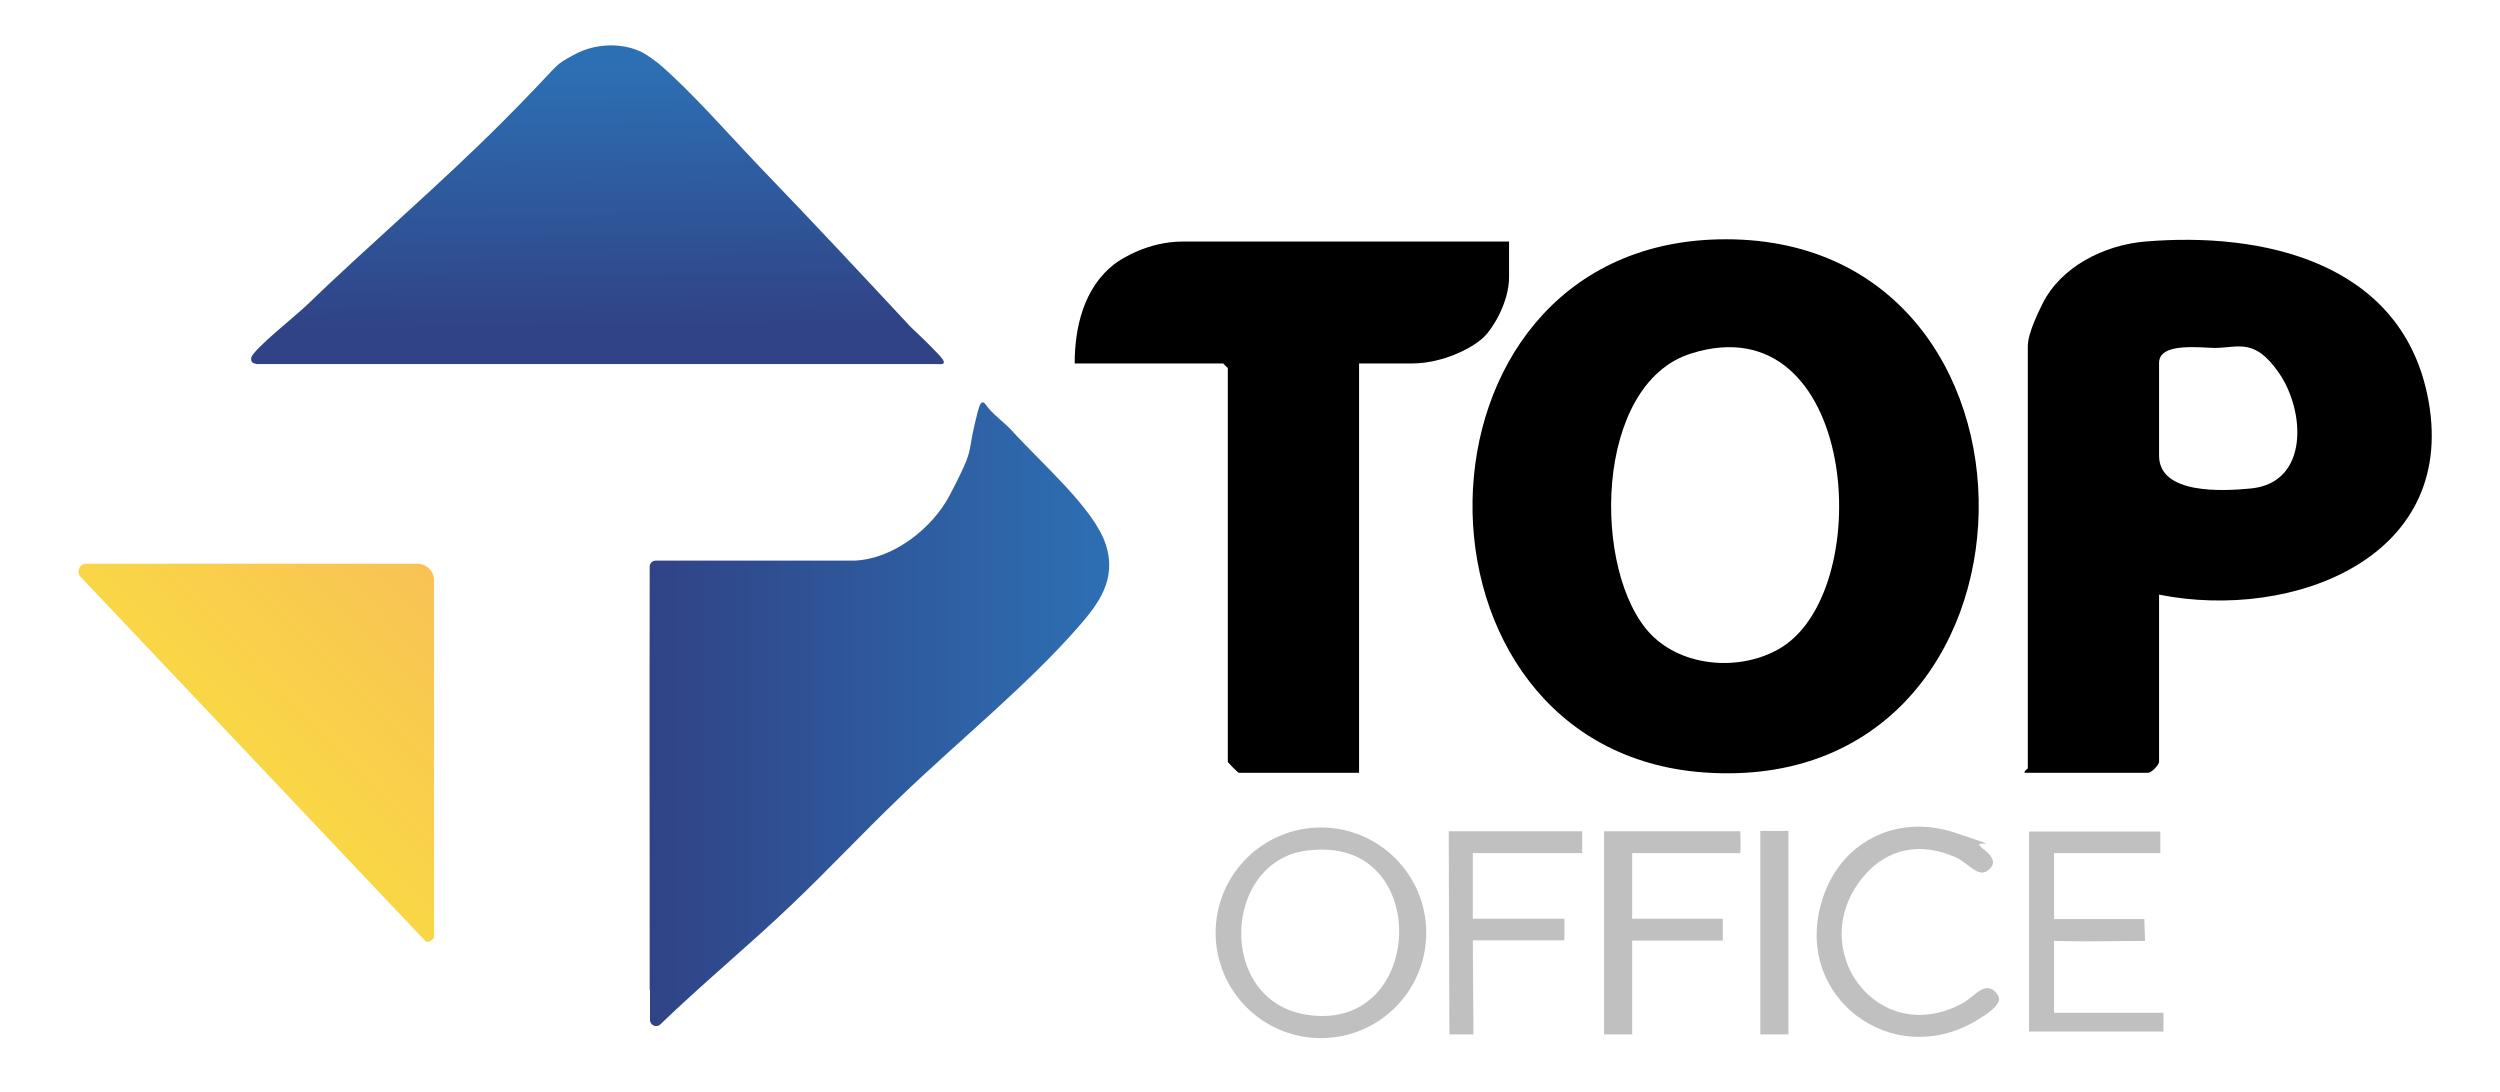
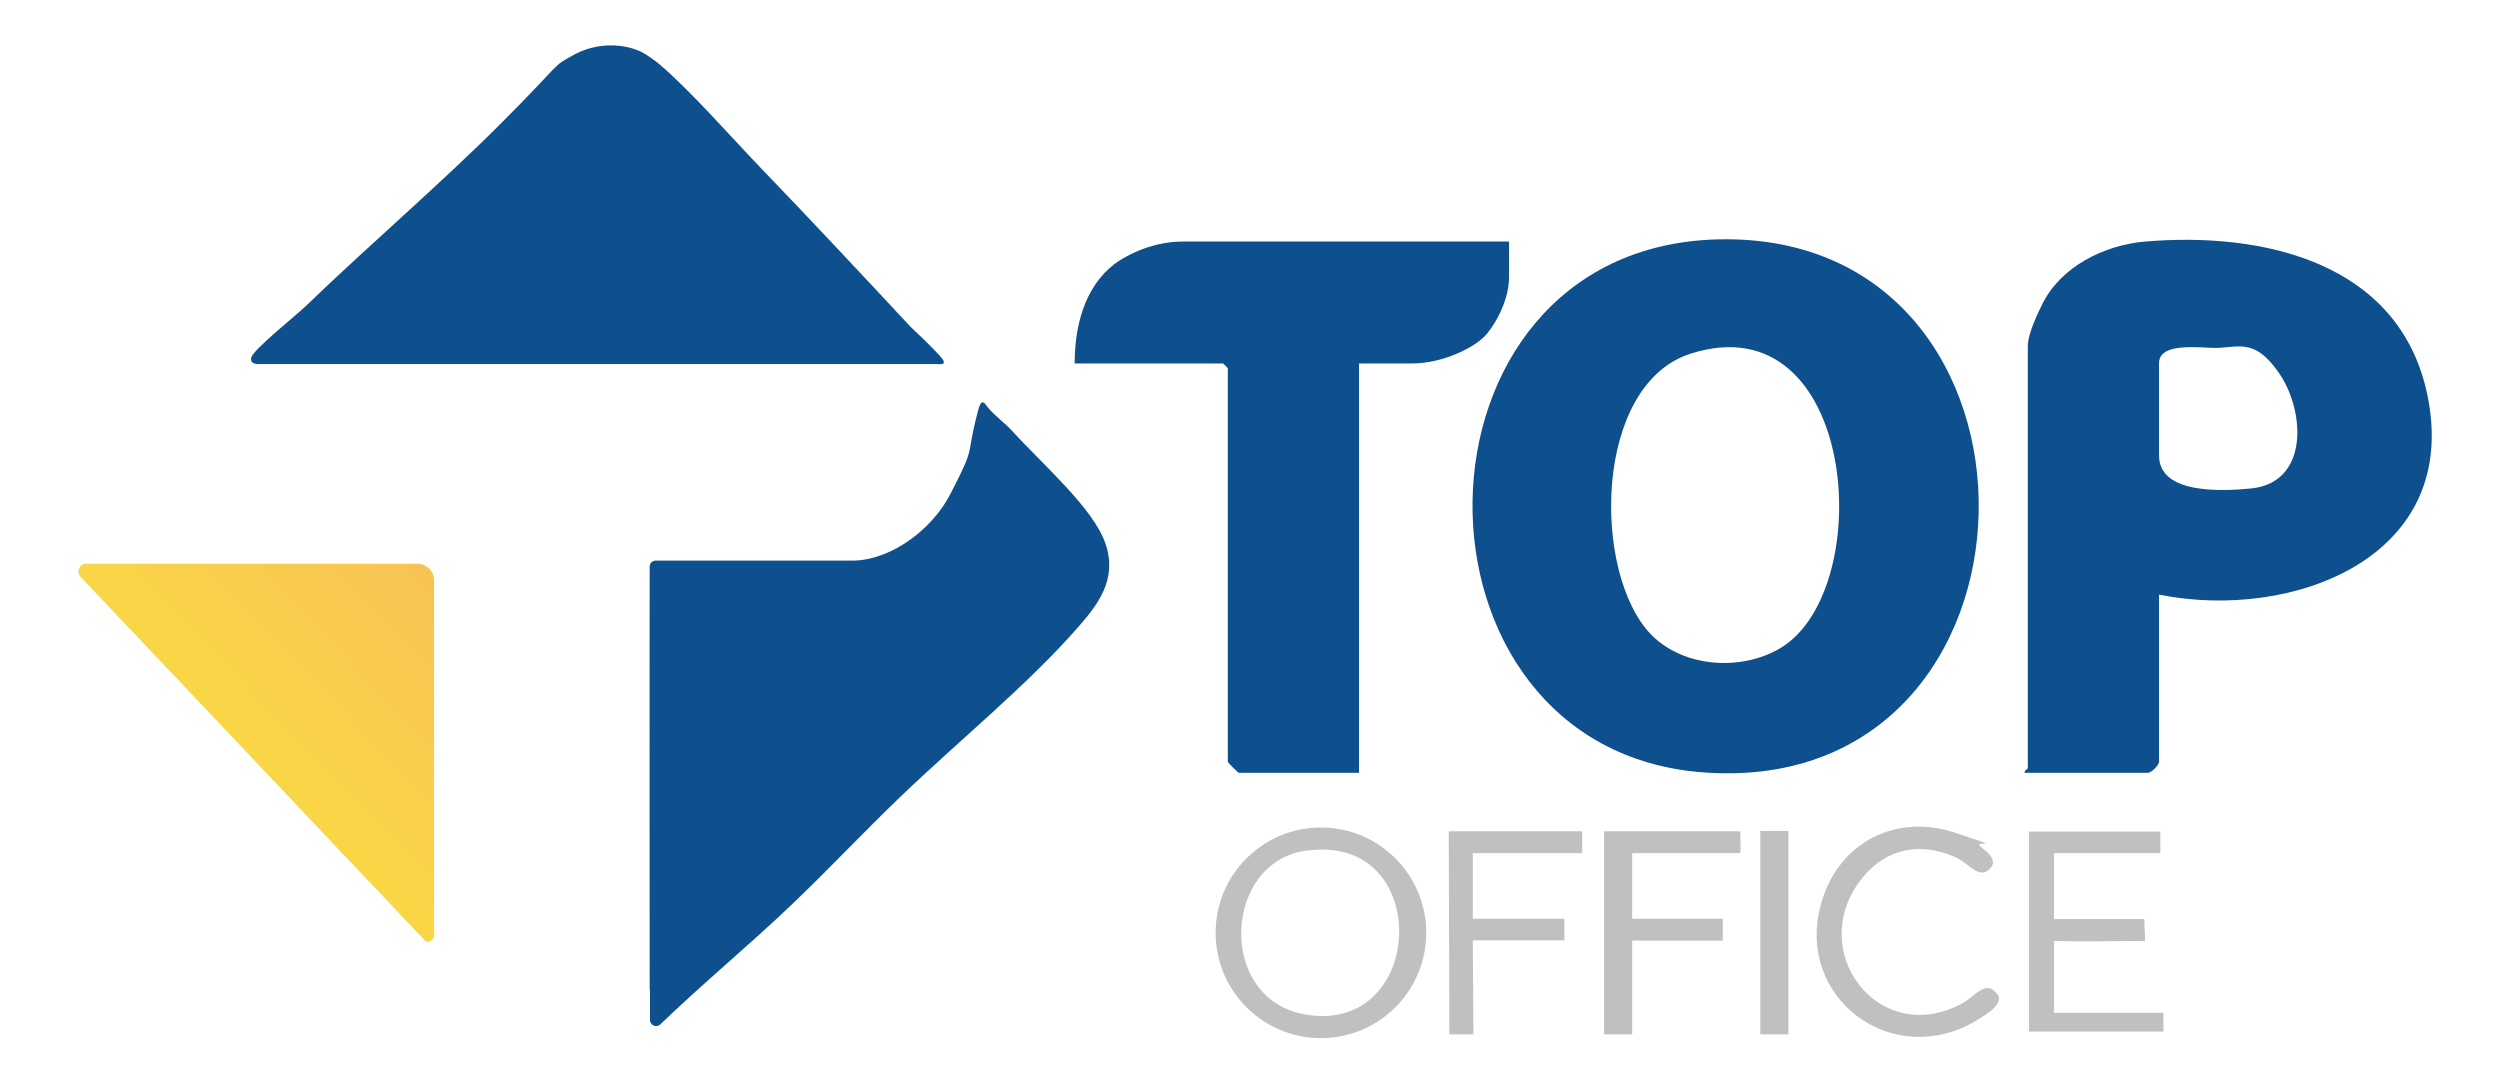
<svg xmlns="http://www.w3.org/2000/svg" id="Calque_1" version="1.1" viewBox="0 0 800 349.2">
  <defs>
    <style>
      .st0 {
-         fill: url(#Dégradé_sans_nom_2);
+         fill: #0d508d;
      }

      .st1 {
        fill: url(#Dégradé_sans_nom_3);
      }

      .st2 {
-         fill: url(#Dégradé_sans_nom);
-       }
- 
-       .st3 {
        fill: silver;
      }
    </style>
-     <linearGradient id="Dégradé_sans_nom" data-name="Dégradé sans nom" x1="191.1" y1="520.6" x2="190.4" y2="438.1" gradientTransform="translate(0 -416)" gradientUnits="userSpaceOnUse">
-       <stop offset="0" stop-color="#304386" />
-       <stop offset="1" stop-color="#2d6fb3" />
-     </linearGradient>
-     <linearGradient id="Dégradé_sans_nom_2" data-name="Dégradé sans nom 2" x1="207.9" y1="644.5" x2="355" y2="644.5" gradientTransform="translate(0 -416)" gradientUnits="userSpaceOnUse">
-       <stop offset="0" stop-color="#304386" />
-       <stop offset="1" stop-color="#2d6fb3" />
-     </linearGradient>
-     <linearGradient id="Dégradé_sans_nom_3" data-name="Dégradé sans nom 3" x1="144.3" y1="596.3" x2="81.6" y2="657.4" gradientTransform="translate(0 -416)" gradientUnits="userSpaceOnUse">
+     <linearGradient id="Dégradé_sans_nom_3" data-name="Dégradé sans nom 3" x1="144.3" y1="-244.3" x2="81.6" y2="-305.4" gradientTransform="translate(0 -64) scale(1 -1)" gradientUnits="userSpaceOnUse">
      <stop offset="0" stop-color="#f8c155" />
      <stop offset="1" stop-color="#f9d646" />
    </linearGradient>
  </defs>
  <g>
-     <path d="M549.7,76.6c113.3-2.8,110.7,178.6-4.2,170.6-100.3-7-99.2-168,4.2-170.6ZM528.2,202.9c10.5,10.9,29.5,12,42,4.2,30.7-19.3,24-110.6-29-94-31.4,9.8-31.8,70.3-12.9,89.9h0Z" />
-     <path d="M690.9,190.3v53.5c0,1-2.5,3.5-3.5,3.5h-39.5c-.3-.7,1-1.2,1-1.5V110.8c0-4.4,3.8-11.7,4.6-13.4,5.9-12.1,19.9-19,32.9-20.1,37.6-3.2,81.3,6.5,90.3,48.8,11.1,52.3-43.1,72.7-85.7,64.2h0ZM690.9,116.2v29.6c0,12.5,20.4,11.4,29.5,10.5,18.5-1.9,17.3-24.7,8.9-36.9s-13.7-7.6-21.9-8.1-16.5-.6-16.5,4.9Z" />
-     <path d="M482.9,77.3v11.4c0,8.1-5.3,16.5-8,19.1-3.9,3.8-13.4,8.4-22.7,8.5h-17.3v131h-38.5c-.2,0-3.5-3.3-3.5-3.5v-126l-1.5-1.5h-47.5c0-11.7,3-24.3,12.7-31.8,2.2-1.7,10.9-7.2,21.8-7.2h104.5Z" />
+     <path class="st0" d="M549.7,76.6c113.3-2.8,110.7,178.6-4.2,170.6-100.3-7-99.2-168,4.2-170.6ZM528.2,202.9c10.5,10.9,29.5,12,42,4.2,30.7-19.3,24-110.6-29-94-31.4,9.8-31.8,70.3-12.9,89.9h0Z" />
+     <path class="st0" d="M690.9,190.3v53.5c0,1-2.5,3.5-3.5,3.5h-39.5c-.3-.7,1-1.2,1-1.5V110.8c0-4.4,3.8-11.7,4.6-13.4,5.9-12.1,19.9-19,32.9-20.1,37.6-3.2,81.3,6.5,90.3,48.8,11.1,52.3-43.1,72.7-85.7,64.2h0ZM690.9,116.2v29.6c0,12.5,20.4,11.4,29.5,10.5,18.5-1.9,17.3-24.7,8.9-36.9s-13.7-7.6-21.9-8.1-16.5-.6-16.5,4.9Z" />
+     <path class="st0" d="M482.9,77.3v11.4c0,8.1-5.3,16.5-8,19.1-3.9,3.8-13.4,8.4-22.7,8.5h-17.3v131h-38.5c-.2,0-3.5-3.3-3.5-3.5v-126l-1.5-1.5h-47.5c0-11.7,3-24.3,12.7-31.8,2.2-1.7,10.9-7.2,21.8-7.2h104.5Z" />
  </g>
  <g>
-     <path class="st2" d="M81.9,116.4c-.7,0-1.4-.4-1.5-1.1s0-.5,0-.9c.8-2.7,14.5-13.6,17.5-16.5,20.6-19.9,42.3-38.3,62.5-58.5s15.8-17.8,23.3-21.9,16.3-3.6,21.9-.7c1.5.8,4,2.6,5,3.4,10.4,8.8,23,23.3,32.9,33.6,15.9,16.5,33,34.8,47.8,50.7,3.1,2.9,6,5.7,9.4,9.3,3,3.3.2,2.7-1.2,2.7H81.9Z" />
+     <path class="st0" d="M81.9,116.4c-.7,0-1.4-.4-1.5-1.1s0-.5,0-.9c.8-2.7,14.5-13.6,17.5-16.5,20.6-19.9,42.3-38.3,62.5-58.5s15.8-17.8,23.3-21.9,16.3-3.6,21.9-.7c1.5.8,4,2.6,5,3.4,10.4,8.8,23,23.3,32.9,33.6,15.9,16.5,33,34.8,47.8,50.7,3.1,2.9,6,5.7,9.4,9.3,3,3.3.2,2.7-1.2,2.7H81.9Z" />
    <g>
      <path class="st0" d="M207.9,316.9c0-45.2-.1-90.4,0-135.6,0-1.1.9-1.9,1.9-1.9h63.6c12.6-.5,25.1-10.5,30.6-21.1s6-12.4,6.6-16,1.2-6.4,2.4-11,2.3-1.8,3.3-.7c2.2,2.6,5.4,4.9,7.4,7.1,10.1,11.1,26.3,25,30.1,36.4s-2.5,19.4-8.9,26.7c-16.4,18.7-38.3,36.4-56.8,54.2-11.9,11.4-23.2,23.5-35.1,34.8-13.2,12.6-28,24.8-41.7,38-1.2,1.2-3.3.3-3.3-1.4v-9.6h-.1Z" />
      <path class="st1" d="M133.6,180.4c2.9,0,5.3,2.4,5.3,5.3v114.2c0,.5-2.1,2.4-3,1L25.8,184.6c-1.5-1.6-.4-4.2,1.8-4.2h106Z" />
    </g>
  </g>
  <g>
-     <path class="st3" d="M456.4,298.5c0,18.6-15.1,33.7-33.7,33.7s-33.7-15.1-33.7-33.7,15.1-33.7,33.7-33.7,33.7,15.1,33.7,33.7ZM418,272.2c-26.8,3.6-28.7,47.9,0,52.5,35.6,5.7,39.8-48.1,9.5-52.5-3.2-.5-6.3-.4-9.5,0Z" />
+     <path class="st2" d="M456.4,298.5c0,18.6-15.1,33.7-33.7,33.7s-33.7-15.1-33.7-33.7,15.1-33.7,33.7-33.7,33.7,15.1,33.7,33.7ZM418,272.2c-26.8,3.6-28.7,47.9,0,52.5,35.6,5.7,39.8-48.1,9.5-52.5-3.2-.5-6.3-.4-9.5,0Z" />
    <g>
-       <path class="st3" d="M691.3,266v7h-34v21.1h28.9c0,2.5.2,4.5.2,7-10.3,0-18.7.3-29.1,0v23h35v6h-43v-64h42,0Z" />
-       <path class="st3" d="M633.8,271c1.2,1,5.6,3.8,3.3,6.6-3.7,4.4-6.7-1.3-11.6-3.4-10.8-4.7-21.5-2.9-29.2,6.3-19.2,23,4.5,55.2,31.6,40.6,4.1-2.2,7.7-8.1,11.4-2.7,2,3-4.3,6.6-6.9,8.2-26.7,16-58.3-7.2-49.6-37.6,5.5-19.6,24.1-28.7,42.6-22.6s5.3,1.9,8.5,4.6h0Z" />
+       <path class="st2" d="M691.3,266v7h-34v21.1h28.9c0,2.5.2,4.5.2,7-10.3,0-18.7.3-29.1,0v23h35v6h-43v-64h42,0Z" />
+       <path class="st2" d="M633.8,271c1.2,1,5.6,3.8,3.3,6.6-3.7,4.4-6.7-1.3-11.6-3.4-10.8-4.7-21.5-2.9-29.2,6.3-19.2,23,4.5,55.2,31.6,40.6,4.1-2.2,7.7-8.1,11.4-2.7,2,3-4.3,6.6-6.9,8.2-26.7,16-58.3-7.2-49.6-37.6,5.5-19.6,24.1-28.7,42.6-22.6s5.3,1.9,8.5,4.6h0Z" />
    </g>
    <g>
-       <rect class="st3" x="563.3" y="265.9" width="9" height="65.1" />
+       <rect class="st2" x="563.3" y="265.9" width="9" height="65.1" />
      <g>
-         <path class="st3" d="M556.9,273h-34.6v21h29v7h-29v30h-9v-65h43.6c0,1.5.2,5.6,0,7Z" />
-         <path class="st3" d="M506.3,266v7h-35v21h29.3v6.9h-29.3c0,.1.2,30.1.2,30.1h-7.7l-.2-65h42.7Z" />
+         <path class="st2" d="M556.9,273h-34.6v21h29v7h-29v30h-9v-65h43.6c0,1.5.2,5.6,0,7Z" />
+         <path class="st2" d="M506.3,266v7h-35v21h29.3v6.9h-29.3c0,.1.2,30.1.2,30.1h-7.7l-.2-65h42.7Z" />
      </g>
    </g>
  </g>
</svg>
